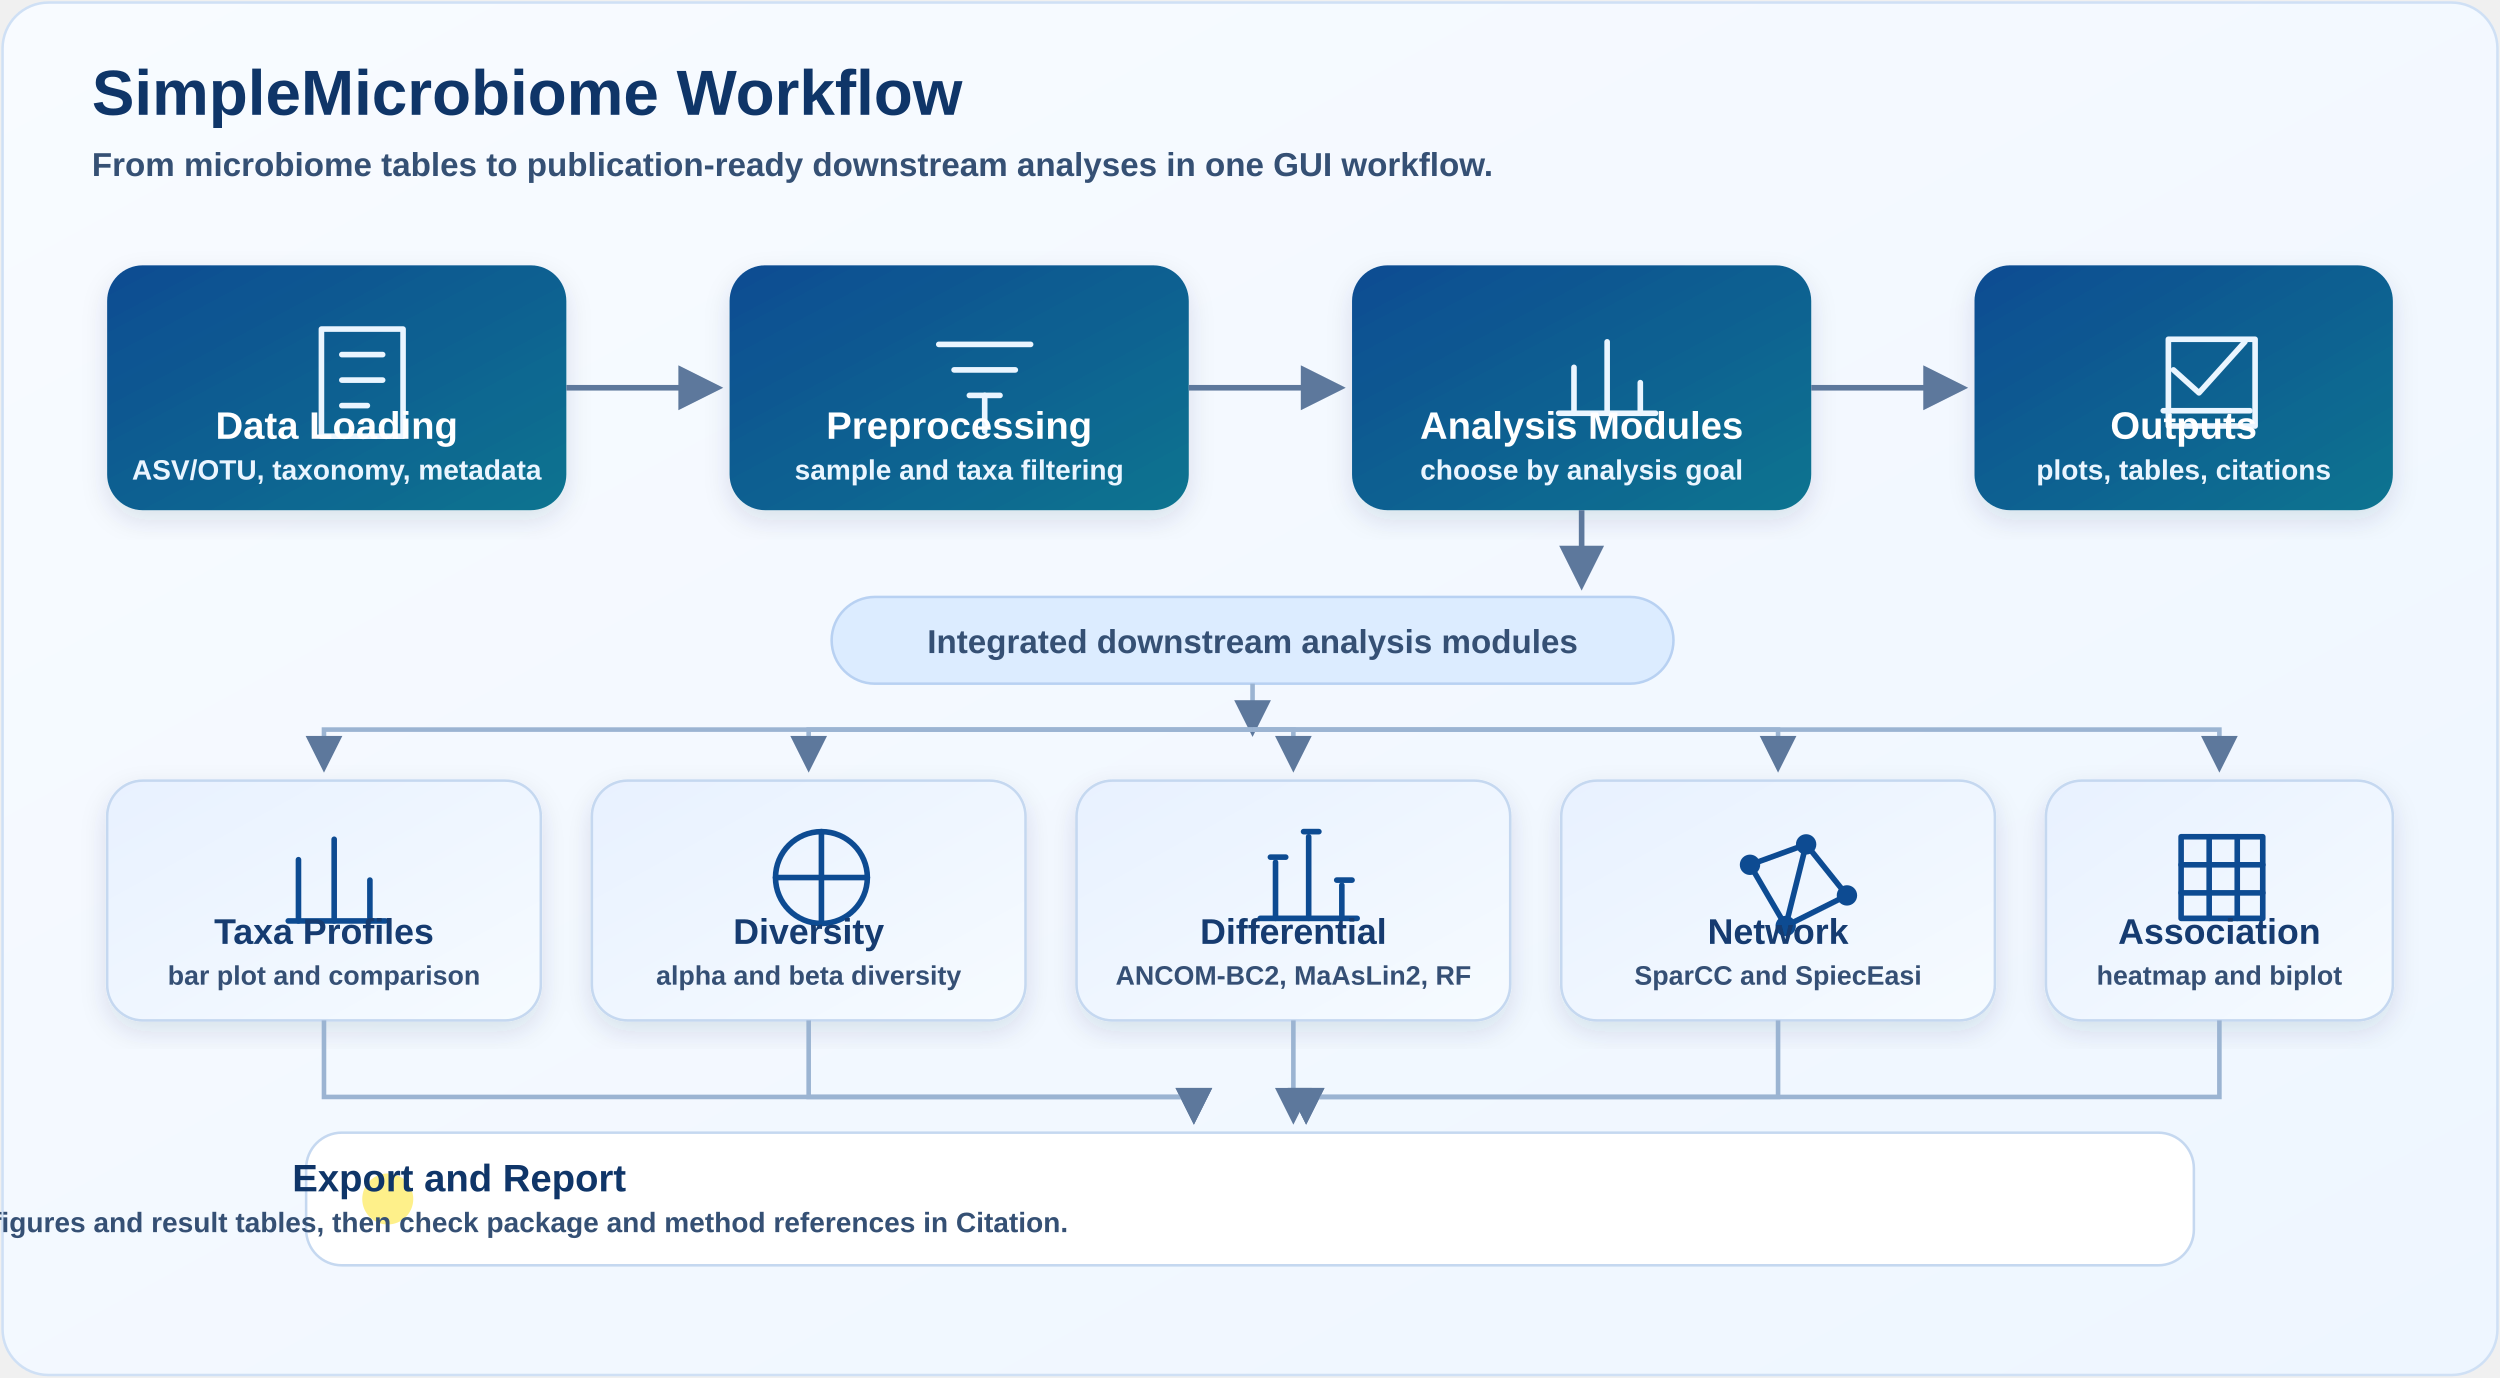
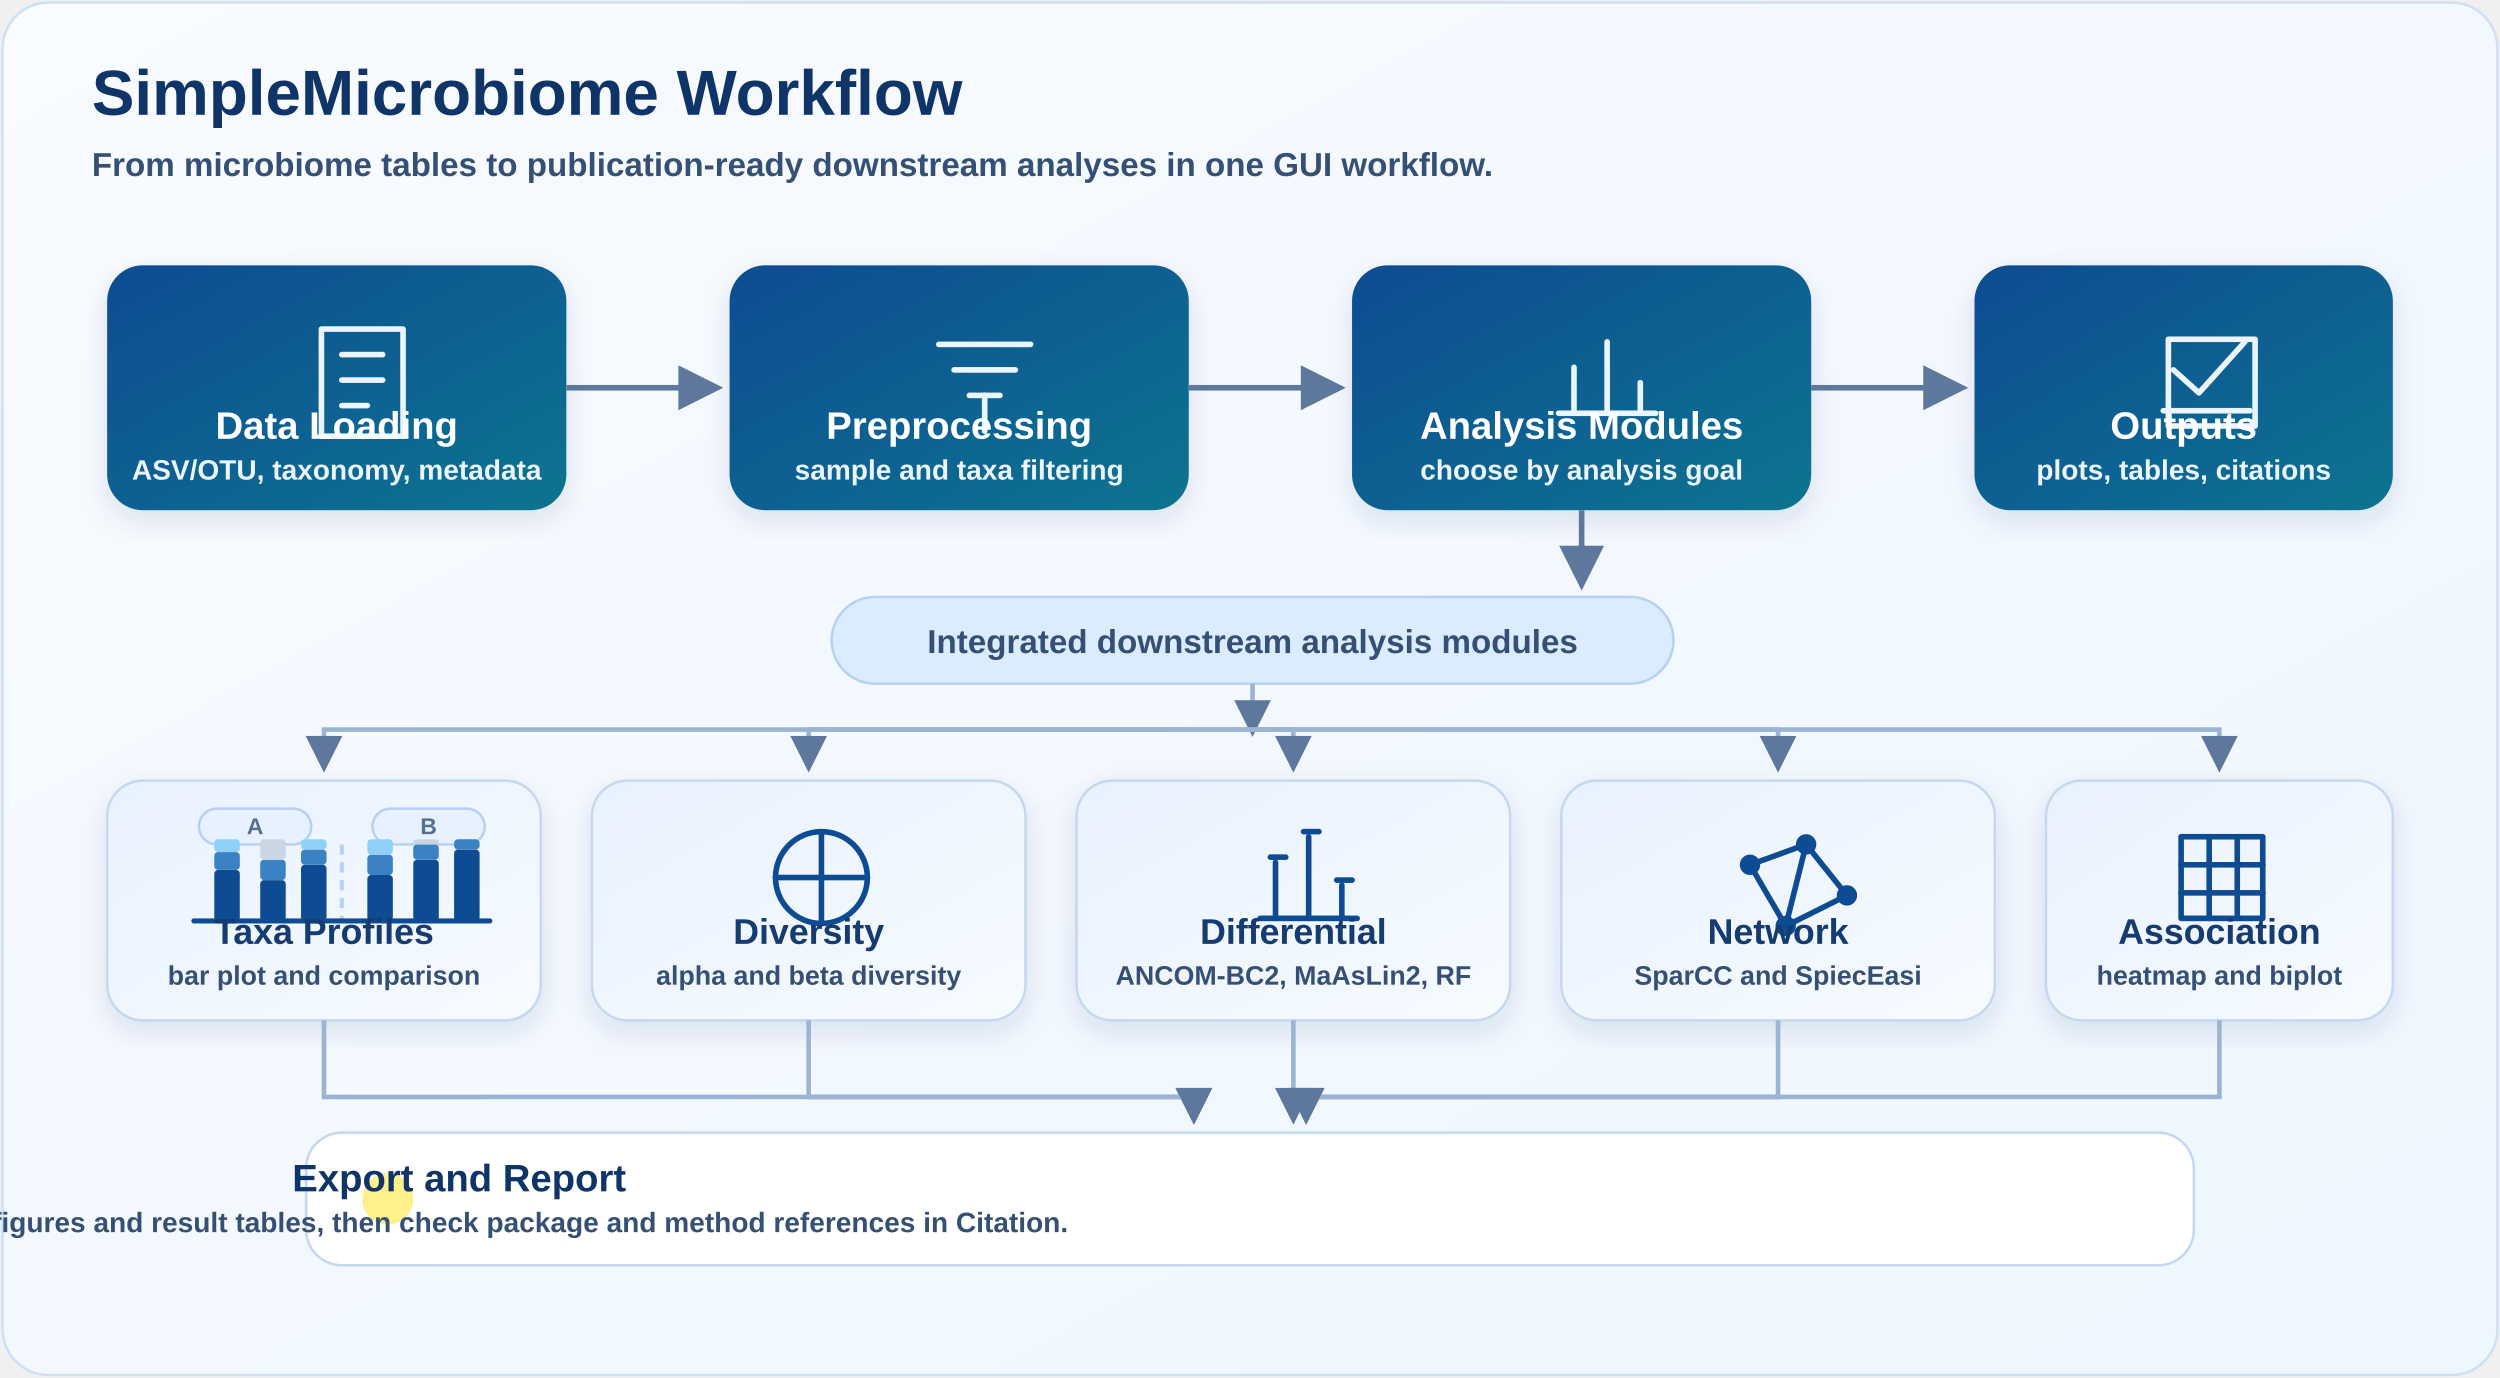
<svg xmlns="http://www.w3.org/2000/svg" width="980" height="540" viewBox="0 0 980 540" role="img" aria-label="SimpleMicrobiome workflow overview">
  <defs>
    <linearGradient id="bg" x1="0" y1="0" x2="1" y2="1">
      <stop offset="0%" stop-color="#f8fbff" />
      <stop offset="100%" stop-color="#eef6ff" />
    </linearGradient>
    <linearGradient id="primary" x1="0" y1="0" x2="1" y2="1">
      <stop offset="0%" stop-color="#0f4c92" />
      <stop offset="100%" stop-color="#0e7490" />
    </linearGradient>
    <linearGradient id="secondary" x1="0" y1="0" x2="1" y2="1">
      <stop offset="0%" stop-color="#e8f1ff" />
      <stop offset="100%" stop-color="#f6fbff" />
    </linearGradient>
    <filter id="shadow" x="-8%" y="-12%" width="116%" height="124%">
      <feDropShadow dx="0" dy="4" stdDeviation="5" flood-color="#143863" flood-opacity="0.12" />
    </filter>
    <marker id="arrow" viewBox="0 0 10 10" refX="8" refY="5" markerWidth="8" markerHeight="8" orient="auto-start-reverse">
      <path d="M0 0L10 5L0 10Z" fill="#5d789c" />
    </marker>
    <style>
      .title { font: 700 25px 'Segoe UI', Arial, sans-serif; fill: #0f3568; }
      .subtitle { font: 600 13px 'Segoe UI', Arial, sans-serif; fill: #355074; }
      .step-title { font: 700 15px 'Segoe UI', Arial, sans-serif; fill: #ffffff; text-anchor: middle; }
      .step-body { font: 600 11px 'Segoe UI', Arial, sans-serif; fill: #eaf5ff; text-anchor: middle; }
      .module-title { font: 700 14px 'Segoe UI', Arial, sans-serif; fill: #123b70; text-anchor: middle; }
      .module-body { font: 600 10.5px 'Segoe UI', Arial, sans-serif; fill: #355074; text-anchor: middle; }
+       .small { font: 700 9px 'Segoe UI', Arial, sans-serif; fill: #56718f; text-anchor: middle; }
      .output-title { font: 700 15px 'Segoe UI', Arial, sans-serif; fill: #0f3568; text-anchor: middle; }
      .output-body { font: 600 11px 'Segoe UI', Arial, sans-serif; fill: #355074; text-anchor: middle; }
      .line { stroke: #5d789c; stroke-width: 2.2; fill: none; marker-end: url(#arrow); }
      .branch { stroke: #9bb4d2; stroke-width: 1.8; fill: none; marker-end: url(#arrow); }
      .icon { stroke: currentColor; stroke-width: 2.2; fill: none; stroke-linecap: round; stroke-linejoin: round; }
      .icon-light { color: #eaf5ff; }
      .icon-dark { color: #0f4c92; }
      .pill { fill: #fef08a; }
    </style>
  </defs>
  <rect x="1" y="1" width="978" height="538" rx="18" fill="url(#bg)" stroke="#cfe0f5" />
  <text x="36" y="45" class="title">SimpleMicrobiome Workflow</text>
  <text x="36" y="69" class="subtitle">From microbiome tables to publication-ready downstream analyses in one GUI workflow.</text>
  <g filter="url(#shadow)">
    <g transform="translate(42,104)">
      <rect width="180" height="96" rx="14" fill="url(#primary)" />
      <g transform="translate(76,17)" class="icon-light">
        <path class="icon" d="M8 8h32v42H8z" />
        <path class="icon" d="M16 18h16M16 28h16M16 38h10" />
      </g>
      <text x="90" y="68" class="step-title">Data Loading</text>
      <text x="90" y="84" class="step-body">ASV/OTU, taxonomy, metadata</text>
    </g>
    <g transform="translate(286,104)">
      <rect width="180" height="96" rx="14" fill="url(#primary)" />
      <g transform="translate(74,17)" class="icon-light">
        <path class="icon" d="M8 14h36" />
        <path class="icon" d="M14 24h24" />
        <path class="icon" d="M20 34h12" />
        <path class="icon" d="M26 34v14" />
      </g>
      <text x="90" y="68" class="step-title">Preprocessing</text>
      <text x="90" y="84" class="step-body">sample and taxa filtering</text>
    </g>
    <g transform="translate(530,104)">
      <rect width="180" height="96" rx="14" fill="url(#primary)" />
      <g transform="translate(73,16)" class="icon-light">
        <path class="icon" d="M8 42h38" />
        <path class="icon" d="M14 42V24" />
        <path class="icon" d="M27 42V14" />
        <path class="icon" d="M40 42V30" />
      </g>
      <text x="90" y="68" class="step-title">Analysis Modules</text>
      <text x="90" y="84" class="step-body">choose by analysis goal</text>
    </g>
    <g transform="translate(774,104)">
      <rect width="164" height="96" rx="14" fill="url(#primary)" />
      <g transform="translate(64,17)" class="icon-light">
        <path class="icon" d="M10 40h34" />
        <path class="icon" d="M14 24l10 9 18-20" />
        <path class="icon" d="M12 12h34v34H12z" />
      </g>
      <text x="82" y="68" class="step-title">Outputs</text>
      <text x="82" y="84" class="step-body">plots, tables, citations</text>
    </g>
  </g>
  <path d="M222 152H280" class="line" />
  <path d="M466 152H524" class="line" />
  <path d="M710 152H768" class="line" />
  <g transform="translate(326,234)">
    <rect x="0" y="0" width="330" height="34" rx="17" fill="#dcecff" stroke="#b8d1f2" />
    <text x="165" y="22" class="subtitle" text-anchor="middle">Integrated downstream analysis modules</text>
  </g>
  <path d="M620 200V228" class="line" />
  <g filter="url(#shadow)">
    <g transform="translate(42,306)">
      <rect width="170" height="94" rx="14" fill="url(#secondary)" stroke="#c5d8f0" />
-       <g transform="translate(67,13)" class="icon-dark">
-         <path class="icon" d="M8 42V18M22 42V10M36 42V26" />
-         <path class="icon" d="M4 42h38" />
+       <g transform="translate(30,11)">
+         <rect x="6" y="0" width="44" height="14" rx="7" fill="#e8f1ff" stroke="#b8d1f2" />
+         <rect x="74" y="0" width="44" height="14" rx="7" fill="#e8f1ff" stroke="#b8d1f2" />
+         <text x="28" y="10" class="small">A</text>
+         <text x="96" y="10" class="small">B</text>
+         <line x1="62" y1="14" x2="62" y2="44" stroke="#b8d1f2" stroke-width="1.6" stroke-dasharray="4 3" />
+         <line x1="4" y1="44" x2="120" y2="44" stroke="#0f4c92" stroke-width="2" stroke-linecap="round" />
+         <rect x="12" y="24" width="10" height="20" rx="1.5" fill="#0f4c92" />
+         <rect x="12" y="17" width="10" height="7" rx="1.5" fill="#3b82c4" />
+         <rect x="12" y="12" width="10" height="5" rx="1.5" fill="#8fd0f6" />
+         <rect x="30" y="28" width="10" height="16" rx="1.5" fill="#0f4c92" />
+         <rect x="30" y="20" width="10" height="8" rx="1.5" fill="#3b82c4" />
+         <rect x="30" y="12" width="10" height="8" rx="1.5" fill="#cbd5e1" />
+         <rect x="46" y="22" width="10" height="22" rx="1.5" fill="#0f4c92" />
+         <rect x="46" y="16" width="10" height="6" rx="1.5" fill="#3b82c4" />
+         <rect x="46" y="12" width="10" height="4" rx="1.5" fill="#8fd0f6" />
+         <rect x="72" y="26" width="10" height="18" rx="1.5" fill="#0f4c92" />
+         <rect x="72" y="18" width="10" height="8" rx="1.5" fill="#3b82c4" />
+         <rect x="72" y="12" width="10" height="6" rx="1.5" fill="#8fd0f6" />
+         <rect x="90" y="20" width="10" height="24" rx="1.5" fill="#0f4c92" />
+         <rect x="90" y="14" width="10" height="6" rx="1.5" fill="#3b82c4" />
+         <rect x="90" y="12" width="10" height="2" rx="1.5" fill="#cbd5e1" />
+         <rect x="106" y="16" width="10" height="28" rx="1.5" fill="#0f4c92" />
+         <rect x="106" y="12" width="10" height="4" rx="1.5" fill="#3b82c4" />
      </g>
      <text x="85" y="64" class="module-title">Taxa Profiles</text>
      <text x="85" y="80" class="module-body">bar plot and comparison</text>
    </g>
    <g transform="translate(232,306)">
      <rect width="170" height="94" rx="14" fill="url(#secondary)" stroke="#c5d8f0" />
      <g transform="translate(66,13)" class="icon-dark">
        <circle class="icon" cx="24" cy="25" r="18" />
        <path class="icon" d="M24 7v36M6 25h36" />
      </g>
      <text x="85" y="64" class="module-title">Diversity</text>
      <text x="85" y="80" class="module-body">alpha and beta diversity</text>
    </g>
    <g transform="translate(422,306)">
      <rect width="170" height="94" rx="14" fill="url(#secondary)" stroke="#c5d8f0" />
      <g transform="translate(64,14)" class="icon-dark">
        <path class="icon" d="M8 40h38" />
        <path class="icon" d="M14 40V18M27 40V8M40 40V27" />
        <path class="icon" d="M12 16h6M25 6h6M38 25h6" />
      </g>
      <text x="85" y="64" class="module-title">Differential</text>
      <text x="85" y="80" class="module-body">ANCOM-BC2, MaAsLin2, RF</text>
    </g>
    <g transform="translate(612,306)">
      <rect width="170" height="94" rx="14" fill="url(#secondary)" stroke="#c5d8f0" />
      <g transform="translate(62,15)" class="icon-dark">
        <circle cx="12" cy="18" r="4" fill="#0f4c92" />
        <circle cx="34" cy="10" r="4" fill="#0f4c92" />
        <circle cx="50" cy="30" r="4" fill="#0f4c92" />
        <circle cx="26" cy="42" r="4" fill="#0f4c92" />
        <path class="icon" d="M12 18L34 10L50 30L26 42L12 18M34 10L26 42" />
      </g>
      <text x="85" y="64" class="module-title">Network</text>
      <text x="85" y="80" class="module-body">SparCC and SpiecEasi</text>
    </g>
    <g transform="translate(802,306)">
      <rect width="136" height="94" rx="14" fill="url(#secondary)" stroke="#c5d8f0" />
      <g transform="translate(45,14)" class="icon-dark">
        <path class="icon" d="M8 8h32v32H8z" />
        <path class="icon" d="M8 19h32M8 30h32M19 8v32M30 8v32" />
      </g>
      <text x="68" y="64" class="module-title">Association</text>
      <text x="68" y="80" class="module-body">heatmap and biplot</text>
    </g>
  </g>
  <path d="M491 268V286" class="branch" />
  <path d="M491 286H127V300" class="branch" />
  <path d="M491 286H317V300" class="branch" />
  <path d="M491 286H507V300" class="branch" />
  <path d="M491 286H697V300" class="branch" />
  <path d="M491 286H870V300" class="branch" />
  <g transform="translate(120,444)">
    <rect width="740" height="52" rx="14" fill="#ffffff" stroke="#c5d8f0" />
    <circle cx="32" cy="26" r="10" class="pill" />
    <text x="60" y="23" class="output-title" text-anchor="start">Export and Report</text>
    <text x="60" y="39" class="output-body" text-anchor="start">Download figures and result tables, then check package and method references in Citation.</text>
  </g>
  <path d="M127 400V430H468V438" class="branch" />
  <path d="M317 400V430H468V438" class="branch" />
  <path d="M507 400V438" class="branch" />
  <path d="M697 400V430H512V438" class="branch" />
  <path d="M870 400V430H512V438" class="branch" />
</svg>
